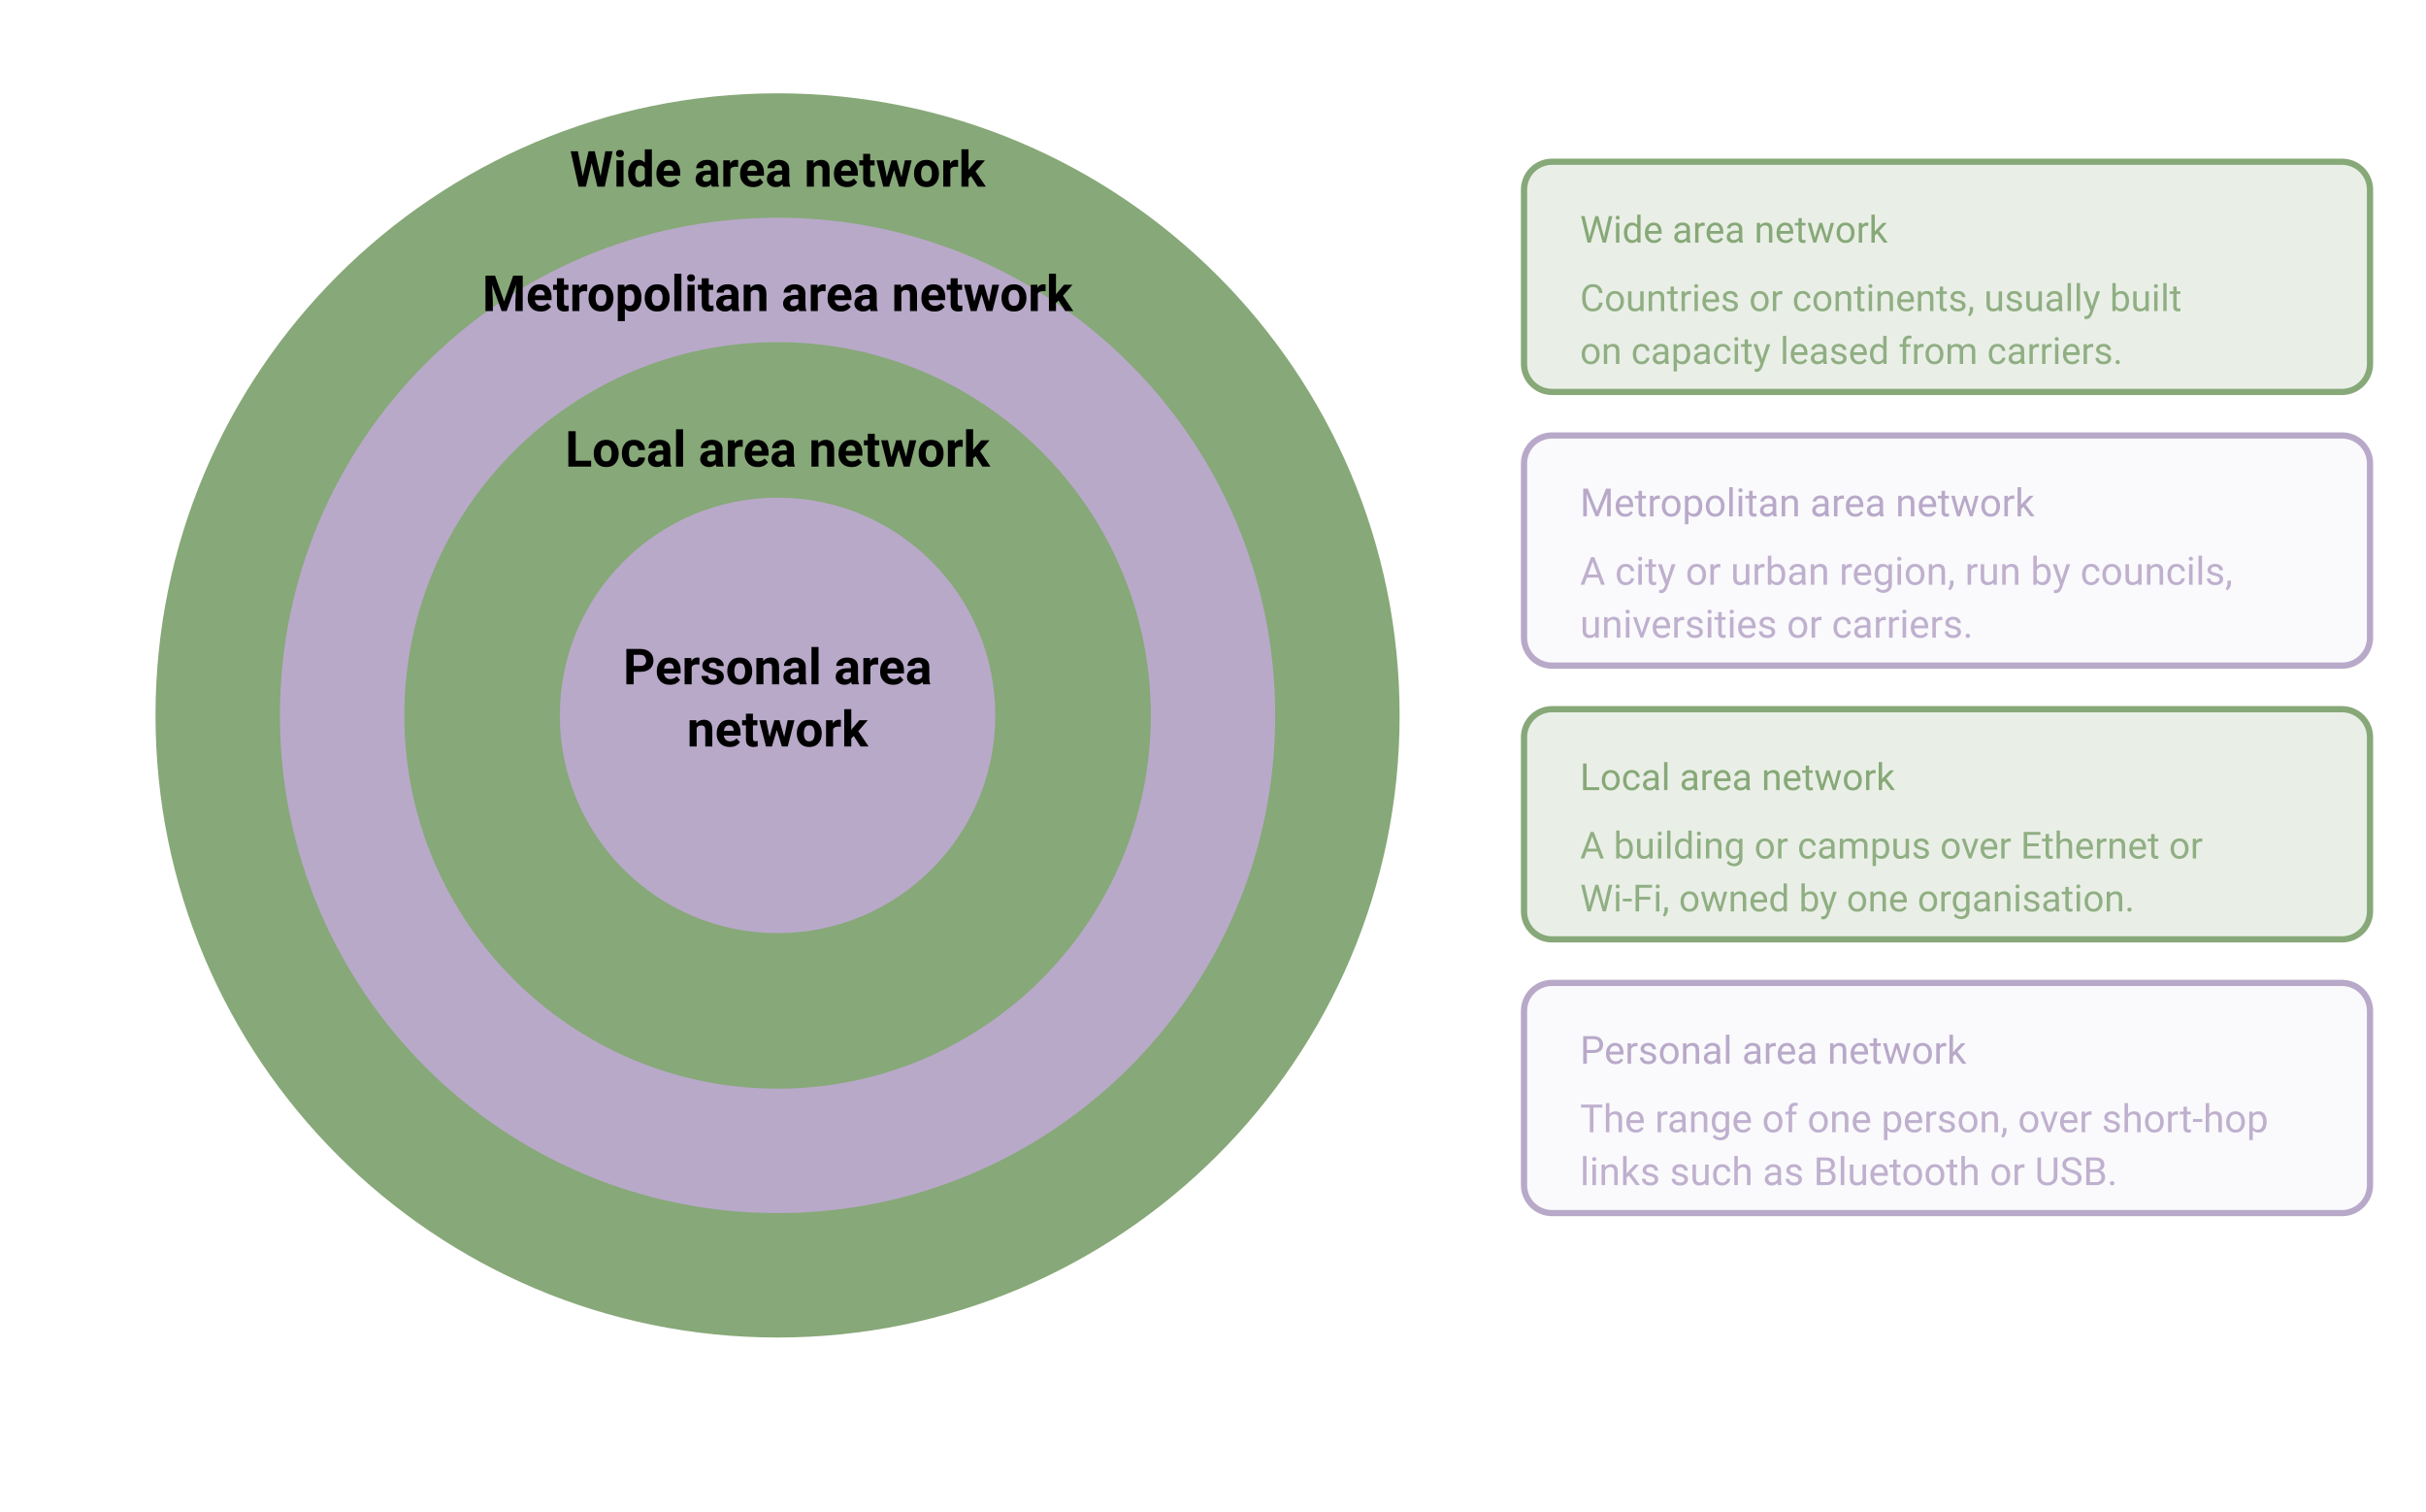
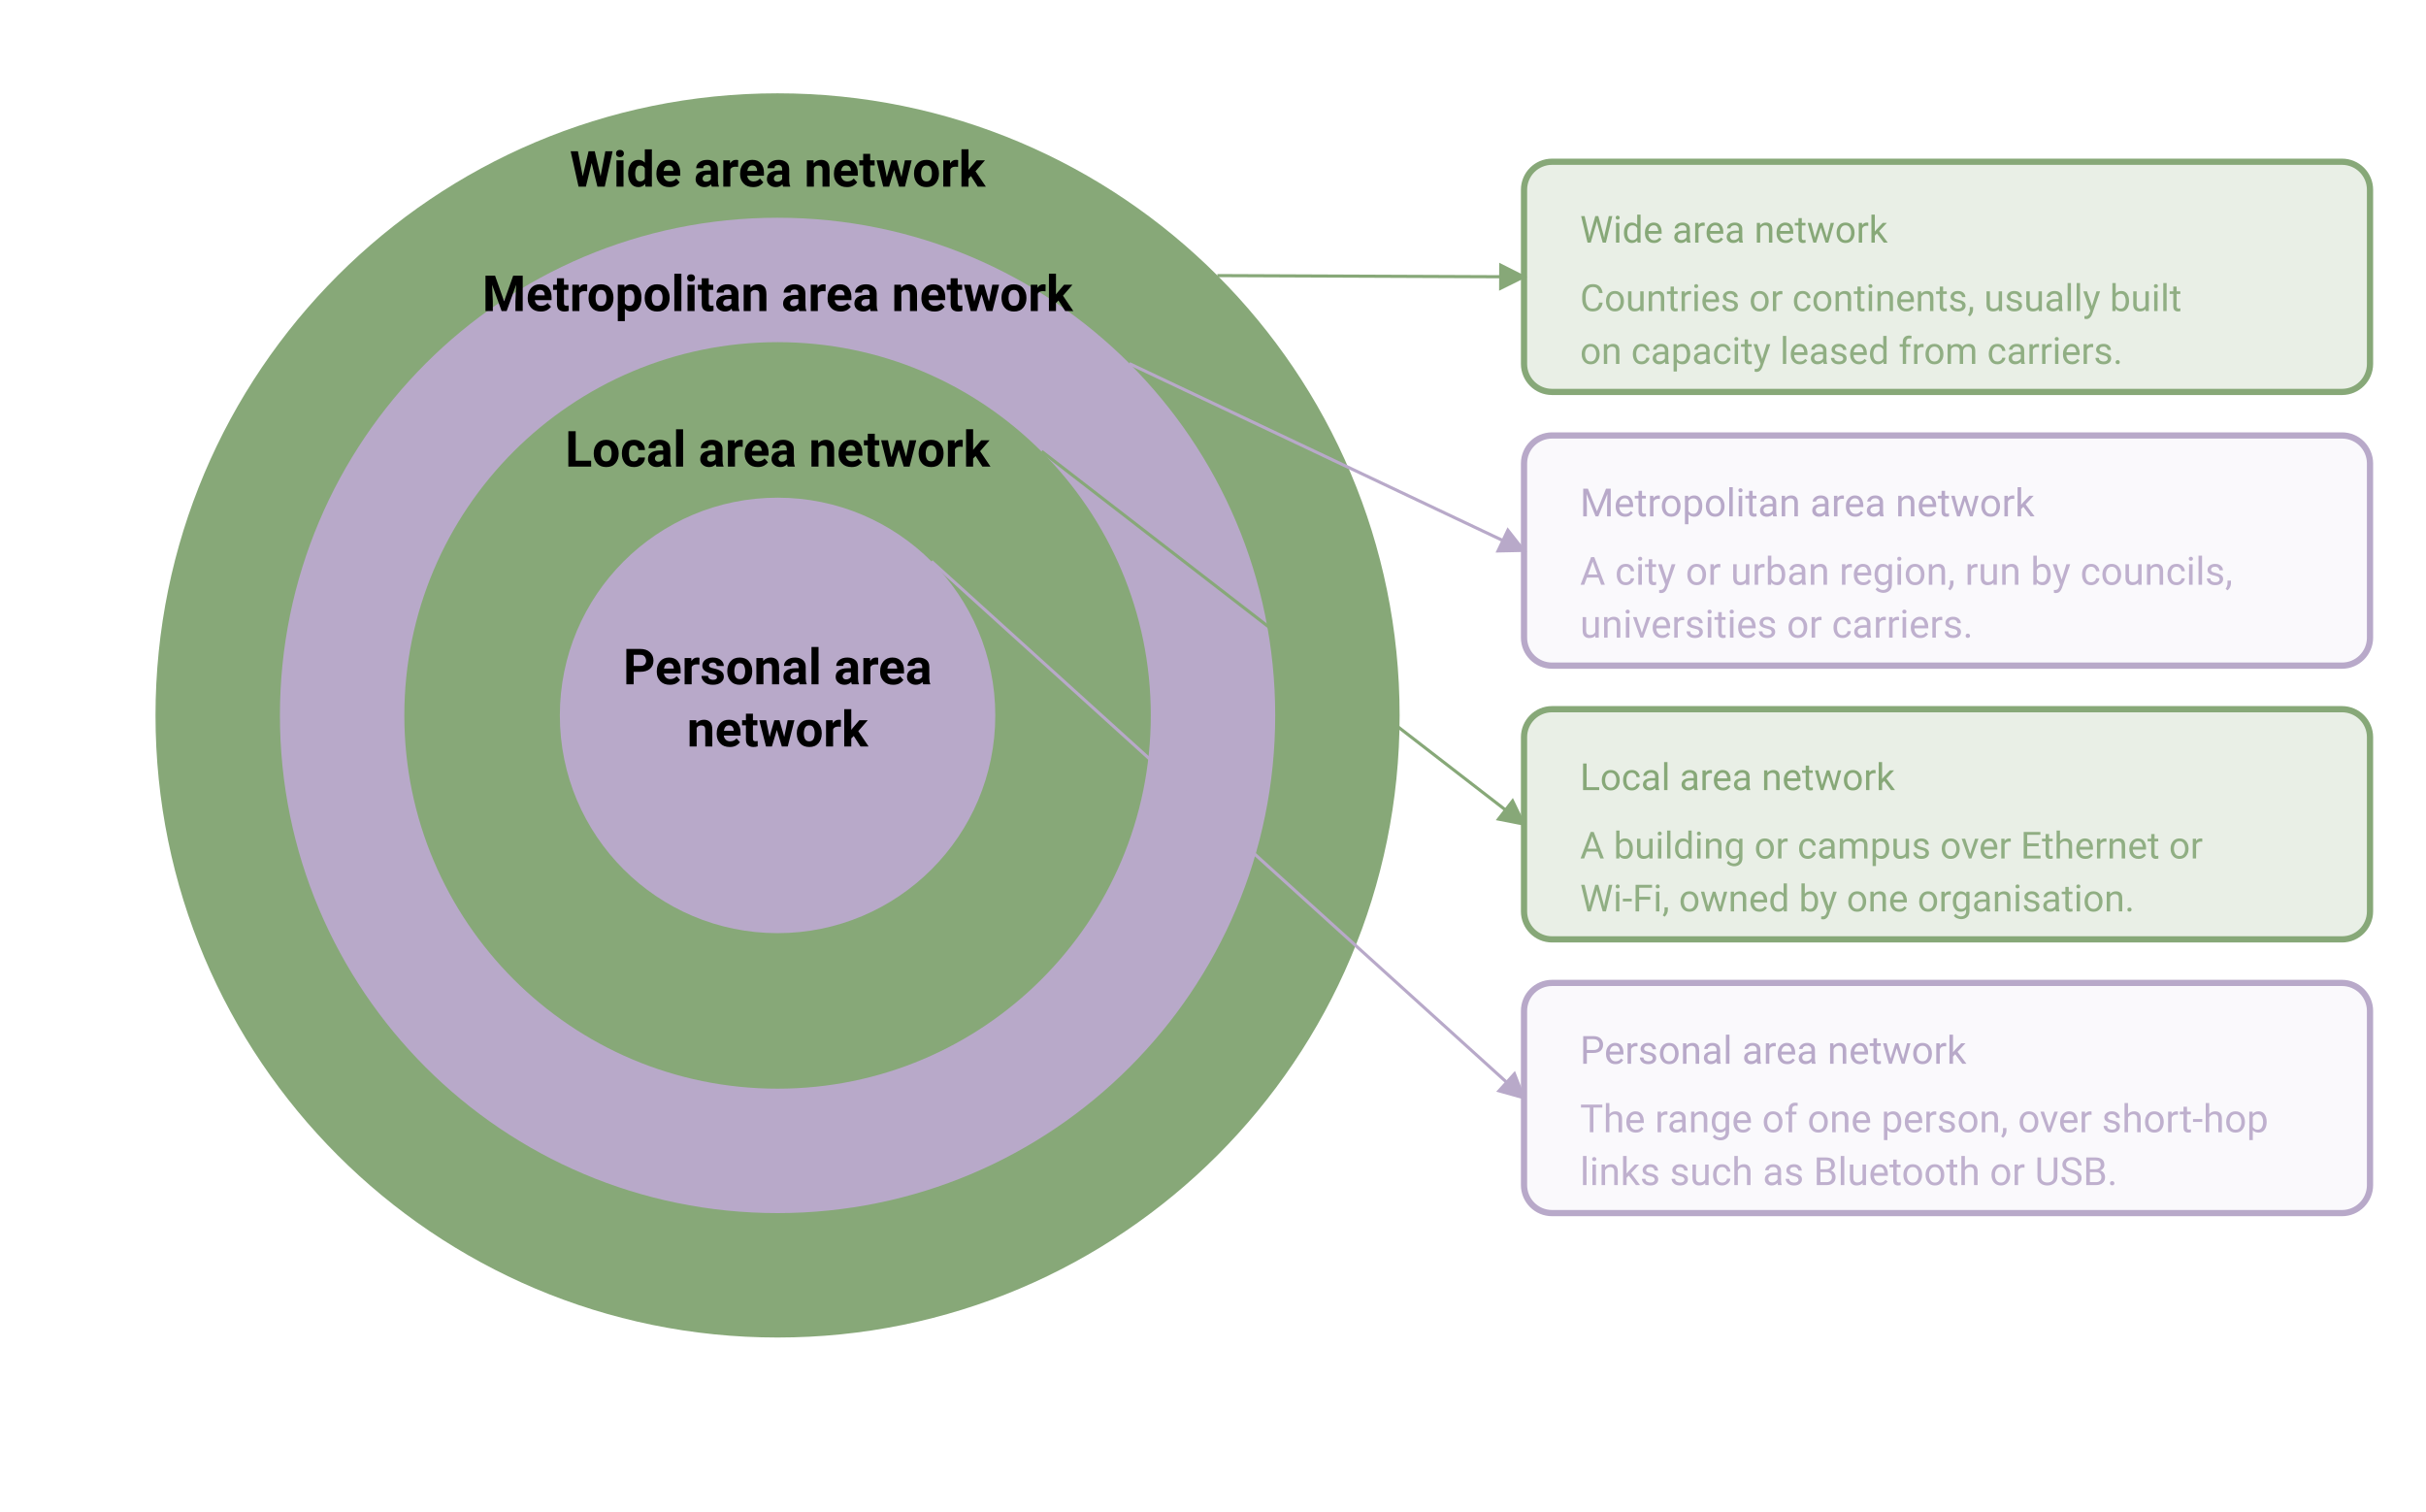
<svg xmlns="http://www.w3.org/2000/svg" width="780" height="486" viewBox="0 0 780 486" role="img" aria-labelledby="t d">
  <defs>
    <marker id="as" markerWidth="9" markerHeight="9" refX="8" refY="4.5" orient="auto">
      <path d="M0,0 L9,4.5 L0,9 Z" fill="#87A878" />
    </marker>
    <marker id="al" markerWidth="9" markerHeight="9" refX="8" refY="4.5" orient="auto">
      <path d="M0,0 L9,4.5 L0,9 Z" fill="#B8A9C9" />
    </marker>
  </defs>
  <style>
 text{font-family:'Segoe UI',system-ui,-apple-system,Roboto,Arial,sans-serif}
 .dev{fill:#87A878;fill-opacity:.18;stroke:#87A878;stroke-width:2}
 .host{fill:#B8A9C9;fill-opacity:.18;stroke:#B8A9C9;stroke-width:2}
 .dim{fill:#B8A9C9;fill-opacity:.07;stroke:#B8A9C9;stroke-width:2}
 .ext{fill:#B8A9C9;fill-opacity:.07;stroke:#B8A9C9;stroke-width:2;stroke-dasharray:7 5}
 .chip{fill:#87A878;fill-opacity:.12;stroke:none}
 .chipl{fill:#B8A9C9;fill-opacity:.12;stroke:none}
 .nd{font-size:16px;font-weight:600;fill:##000000}
 .nh{font-size:16px;font-weight:600;fill:##000000}
 .el{font-size:12px;fill:#87A878}
 .elh{font-size:12px;fill:#B8A9C9}
 .note{font-size:12.5px;fill:#B8A9C9}
 .nt{font-size:13px;font-weight:600;fill:#B8A9C9}
</style>
  <circle cx="250" cy="230" r="200" fill="#87A878" />
  <circle cx="250" cy="230" r="160" fill="#B8A9C9" />
  <circle cx="250" cy="230" r="120" fill="#87A878" />
  <circle cx="250" cy="230" r="70" fill="#B8A9C9" />
  <g text-anchor="middle" font-size="13.5" font-weight="600">
    <text class="nd" x="250" y="60" font-size="13">Wide area network</text>
    <text class="nh" x="250" y="100" font-size="13">Metropolitan area network</text>
    <text class="nd" x="250" y="150" font-size="13">Local area network</text>
    <text class="nh" x="250" y="220" font-size="15">Personal area</text>
    <text class="nh" x="250" y="240" font-size="15">network</text>
  </g>
  <g>
    <rect class="dev" x="490" y="52" width="272" height="74" rx="9" fill-opacity=".10" />
    <text class="el" x="508" y="78" font-size="14.5">Wide area network</text>
    <text class="el" x="508" y="100" fill-opacity=".9">Countries or continents, usually built</text>
    <text class="el" x="508" y="117" fill-opacity=".9">on capacity leased from carriers.</text>
    <rect class="dim" x="490" y="140" width="272" height="74" rx="9" fill-opacity=".10" />
    <text class="note" x="508" y="166" font-size="14.5">Metropolitan area network</text>
    <text class="note" x="508" y="188" fill-opacity=".9">A city or urban region, run by councils,</text>
    <text class="note" x="508" y="205" fill-opacity=".9">universities or carriers.</text>
    <rect class="dev" x="490" y="228" width="272" height="74" rx="9" fill-opacity=".10" />
    <text class="el" x="508" y="254" font-size="14.5">Local area network</text>
    <text class="el" x="508" y="276" fill-opacity=".9">A building or campus over Ethernet or</text>
    <text class="el" x="508" y="293" fill-opacity=".9">Wi-Fi, owned by one organisation.</text>
    <rect class="dim" x="490" y="316" width="272" height="74" rx="9" fill-opacity=".10" />
    <text class="note" x="508" y="342" font-size="14.5">Personal area network</text>
    <text class="note" x="508" y="364" fill-opacity=".9">The range of one person, over short-hop</text>
    <text class="note" x="508" y="381" fill-opacity=".9">links such as Bluetooth or USB.</text>
  </g>
+   <g class="conn">
+     <line x1="391.4" y1="88.6" x2="490" y2="89" stroke="#87A878" marker-end="url(#as)" />
+     <line x1="363.1" y1="116.9" x2="490" y2="177" stroke="#B8A9C9" marker-end="url(#al)" />
+     <line x1="334.9" y1="145.1" x2="490" y2="265" stroke="#87A878" marker-end="url(#as)" />
+     <line x1="299.5" y1="180.5" x2="490" y2="353" stroke="#B8A9C9" marker-end="url(#al)" />
+   </g>
</svg>
